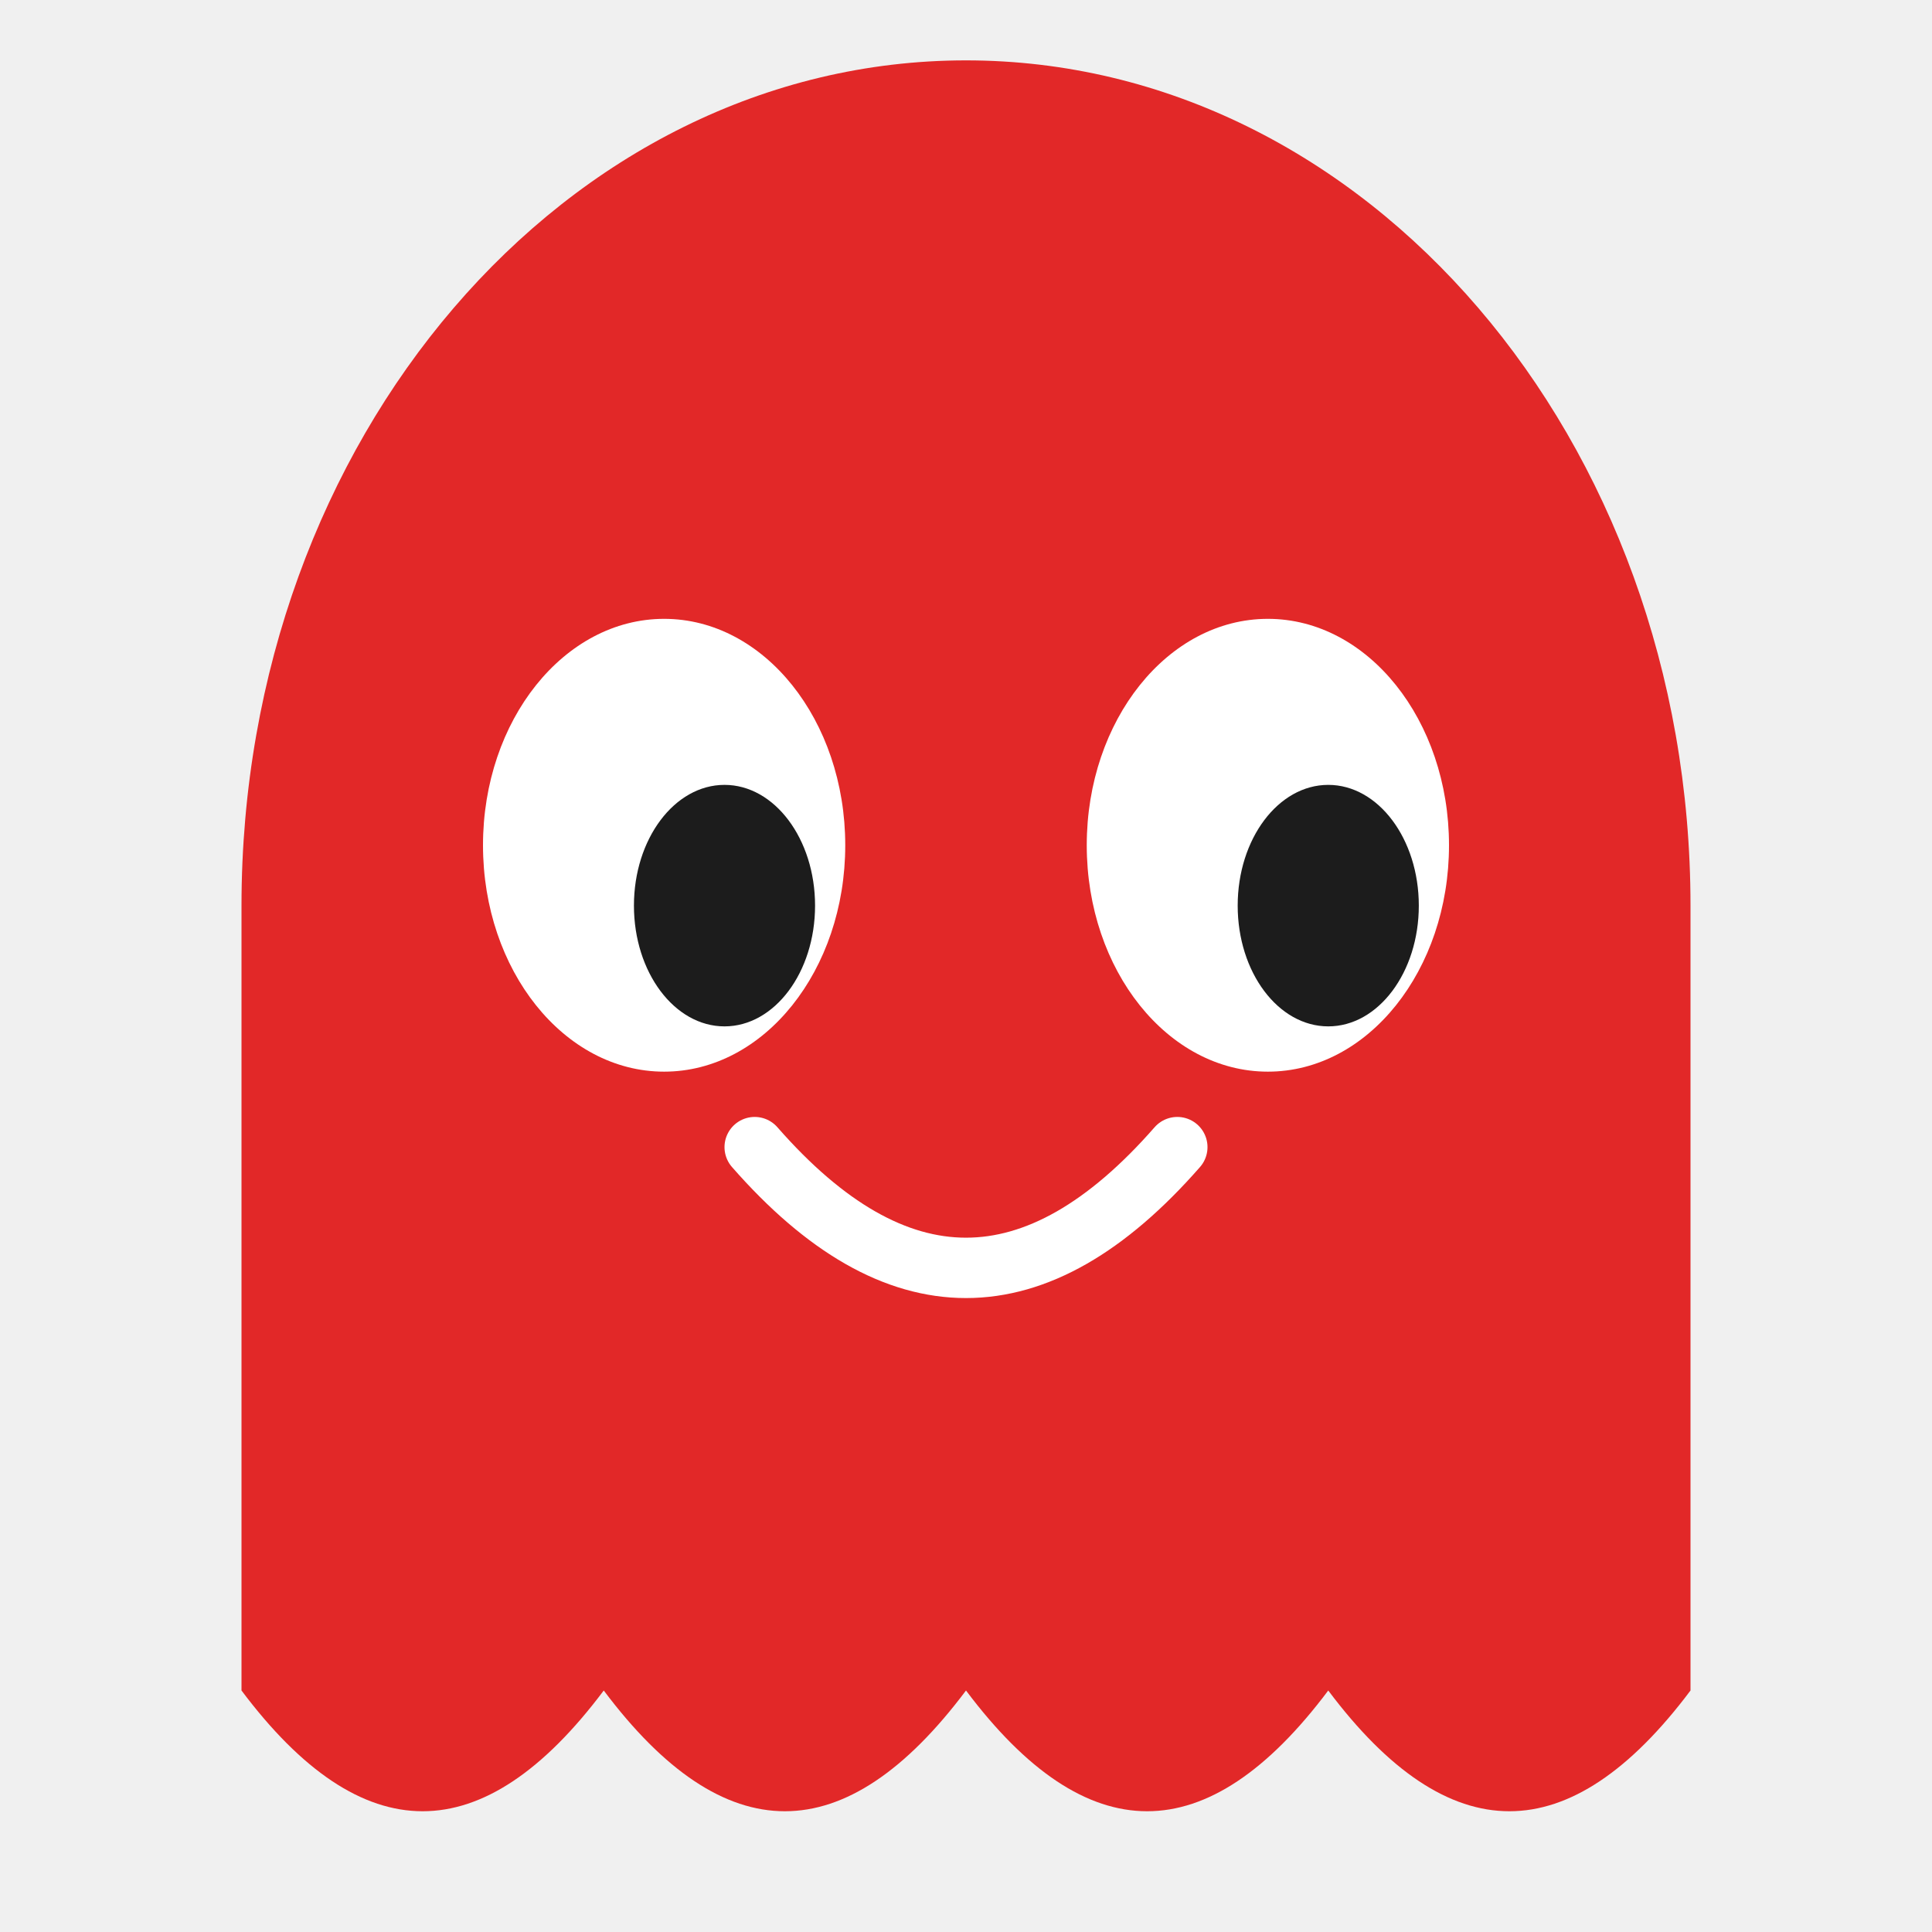
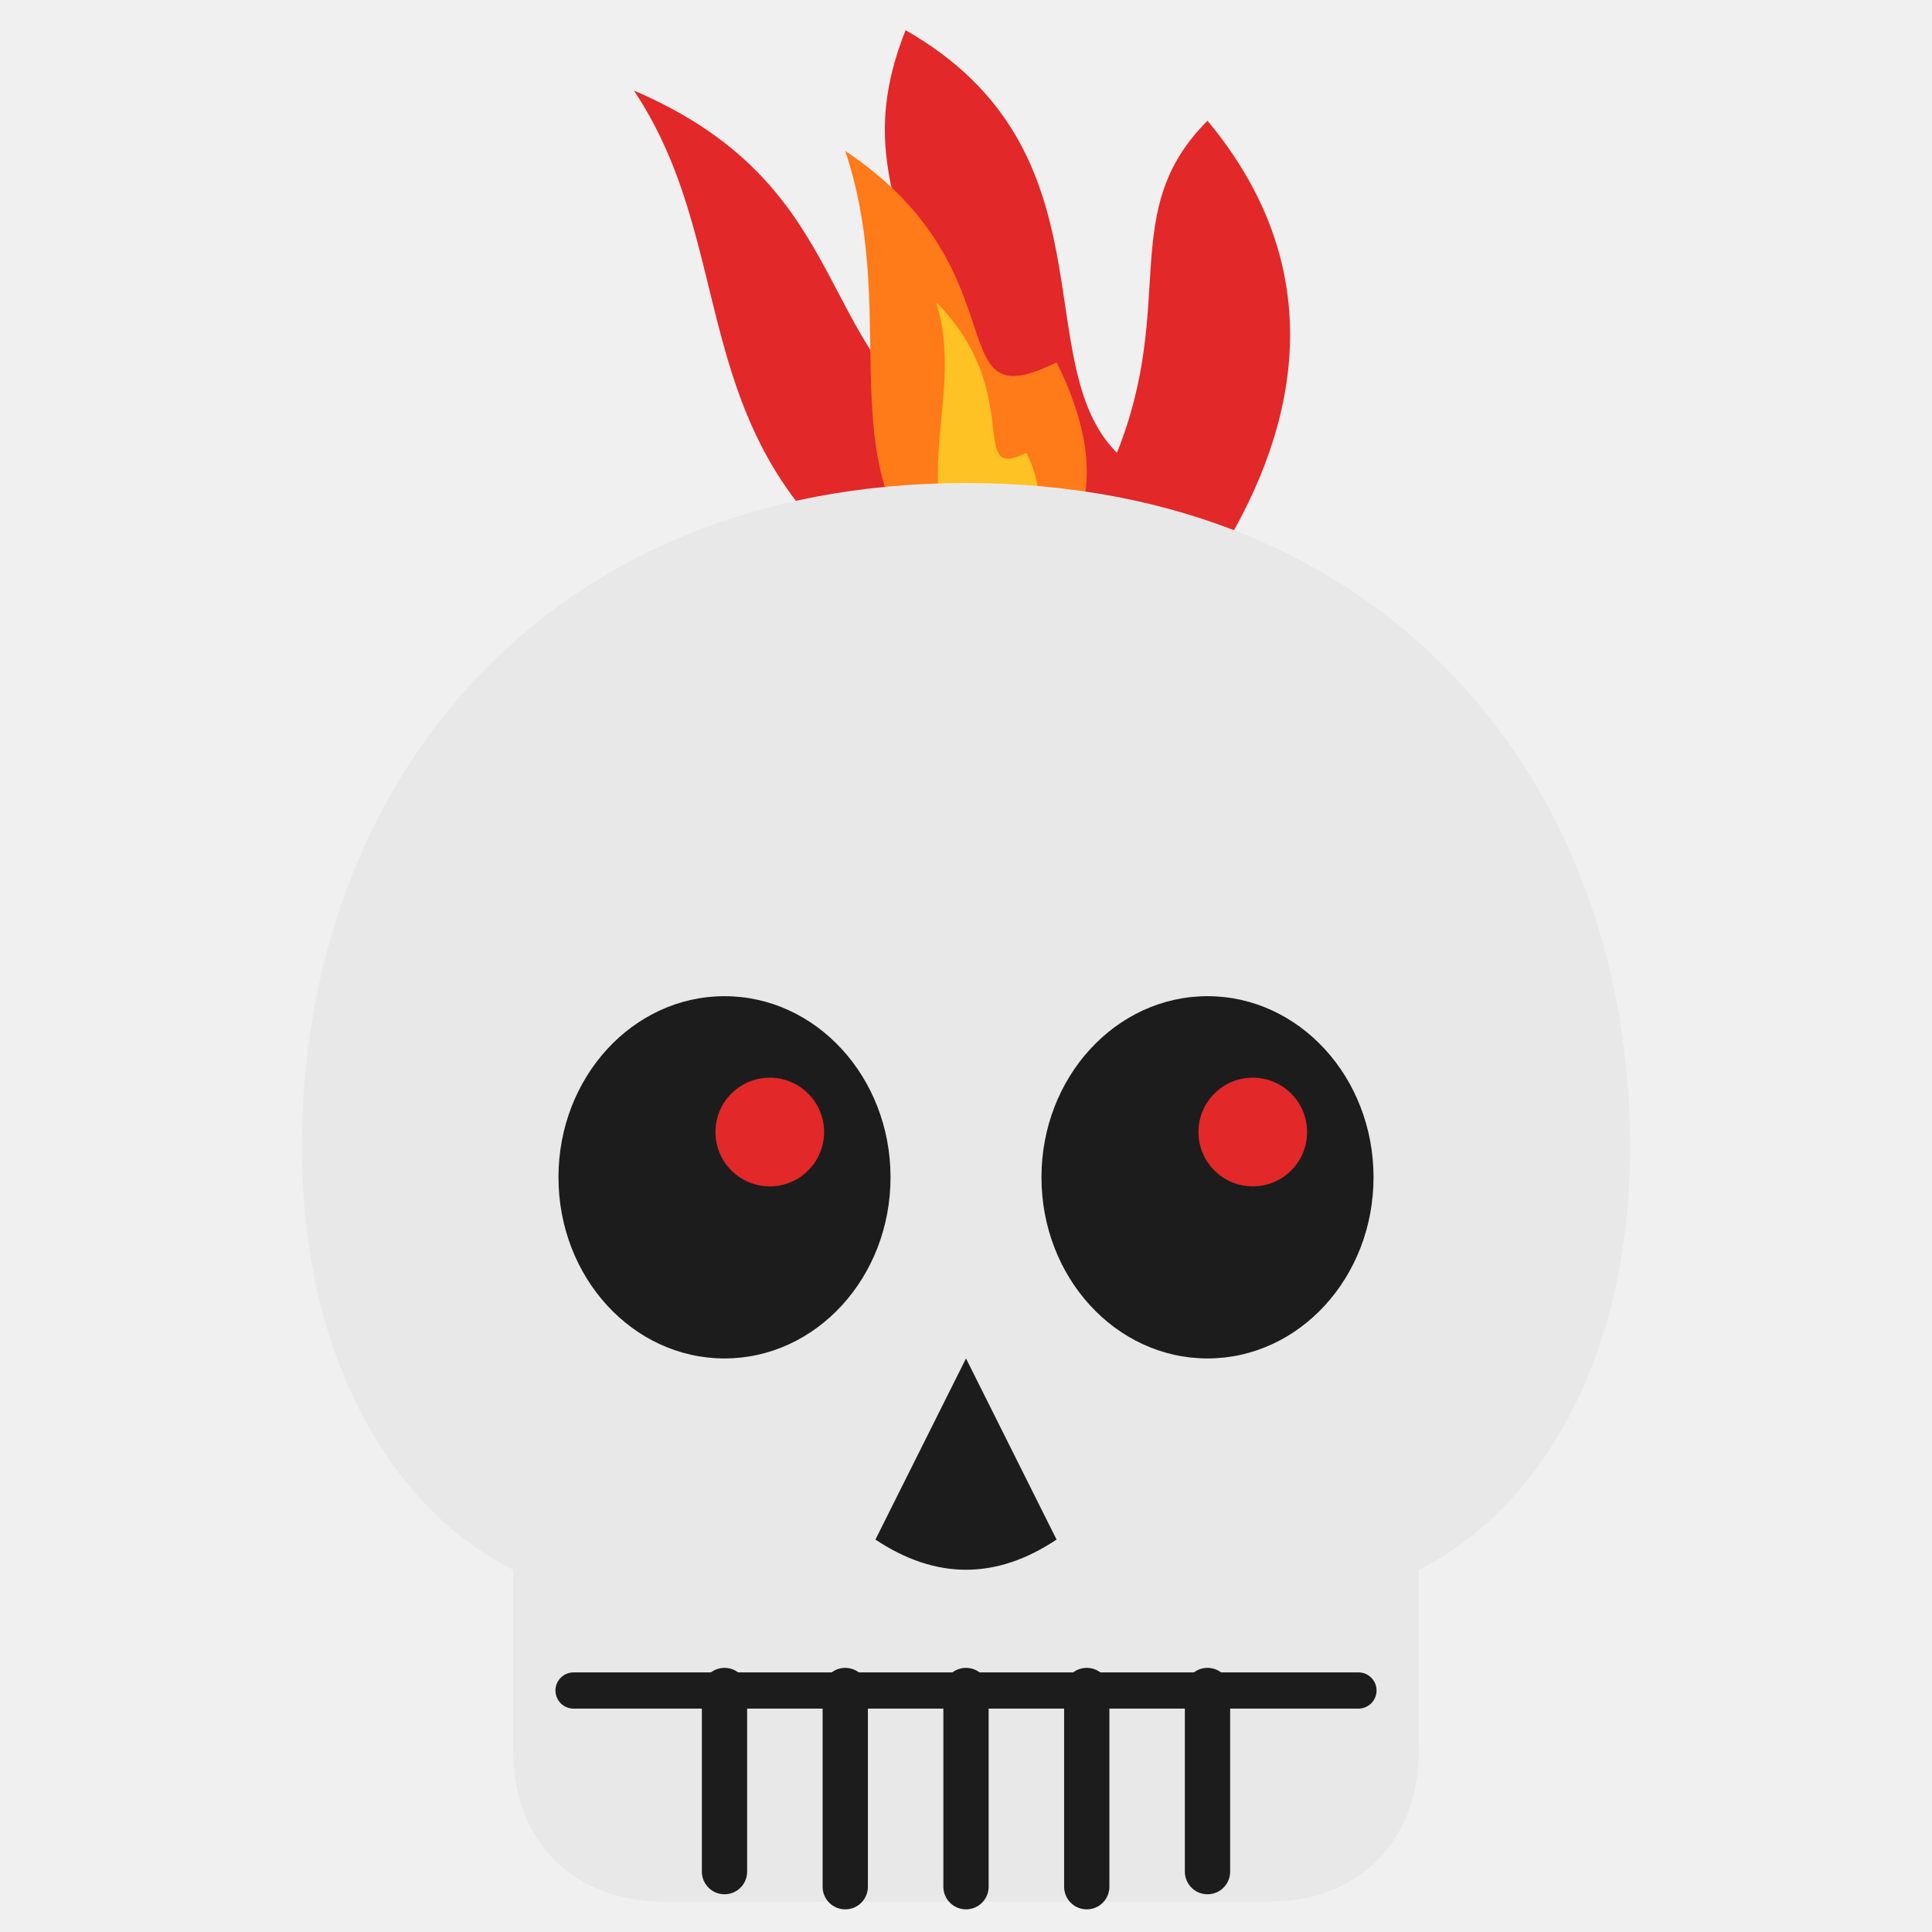
<svg xmlns="http://www.w3.org/2000/svg" viewBox="0 0 64 64" width="64" height="64">
-   <path d="     M 8,30     A 24,28 0 0,1 56,30     L 56,56     Q 50,64 44,56     Q 38,64 32,56     Q 26,64 20,56     Q 14,64  8,56     Z   " fill="#e22828" />
-   <ellipse cx="22" cy="28" rx="6" ry="7.5" fill="white" />
-   <ellipse cx="24" cy="30" rx="3" ry="4" fill="#1c1c1c" />
-   <circle cx="21" cy="25" r="1.8" fill="white" />
-   <ellipse cx="42" cy="28" rx="6" ry="7.5" fill="white" />
-   <ellipse cx="44" cy="30" rx="3" ry="4" fill="#1c1c1c" />
-   <circle cx="41" cy="25" r="1.8" fill="white" />
-   <path d="M 25,38 Q 32,46 39,38" stroke="white" stroke-width="2" fill="none" stroke-linecap="round" />
+   <path d="     M 32,21     C 22,16 25,9 21,3     C 28,6 27,11 31,14     C 31,8 28,6 30,1     C 37,5 34,12 37,15     C 39,10 37,7 40,4     C 45,10 42,16 40,19     C 37,22 34,21 32,21 Z" fill="#e22828" />
+   <path d="     M 32,20 C 27,16 30,11 28,5     C 34,9 31,14 35,12     C 37,16 36,19 32,20 Z" fill="#ff7a18" />
+   <path d="     M 32,19 C 30,16 32,13 31,10     C 34,13 32,16 34,15     C 35,17 34,18 32,19 Z" fill="#ffc224" />
+   <path d="     M 32,16     C 18,16 10,26 10,38     C 10,45 13,50 17,52     L 17,58     C 17,61 19,63 22,63     L 42,63     C 45,63 47,61 47,58     L 47,52     C 51,50 54,45 54,38     C 54,26 46,16 32,16     Z" fill="#e8e8e8" />
+   <ellipse cx="24" cy="39" rx="5.5" ry="6" fill="#1c1c1c" />
+   <ellipse cx="40" cy="39" rx="5.5" ry="6" fill="#1c1c1c" />
+   <circle cx="25.5" cy="37.5" r="1.8" fill="#e22828" />
+   <circle cx="41.5" cy="37.5" r="1.8" fill="#e22828" />
+   <path d="M 32,45 L 29,51 Q 32,53 35,51 Z" fill="#1c1c1c" />
+   <line x1="24" y1="56" x2="24" y2="62" stroke="#1c1c1c" stroke-width="1.5" stroke-linecap="round" />
+   <line x1="28" y1="56" x2="28" y2="62.5" stroke="#1c1c1c" stroke-width="1.5" stroke-linecap="round" />
+   <line x1="32" y1="56" x2="32" y2="62.5" stroke="#1c1c1c" stroke-width="1.5" stroke-linecap="round" />
+   <line x1="36" y1="56" x2="36" y2="62.5" stroke="#1c1c1c" stroke-width="1.5" stroke-linecap="round" />
+   <line x1="40" y1="56" x2="40" y2="62" stroke="#1c1c1c" stroke-width="1.5" stroke-linecap="round" />
+   <line x1="19" y1="56" x2="45" y2="56" stroke="#1c1c1c" stroke-width="1.2" stroke-linecap="round" />
</svg>
